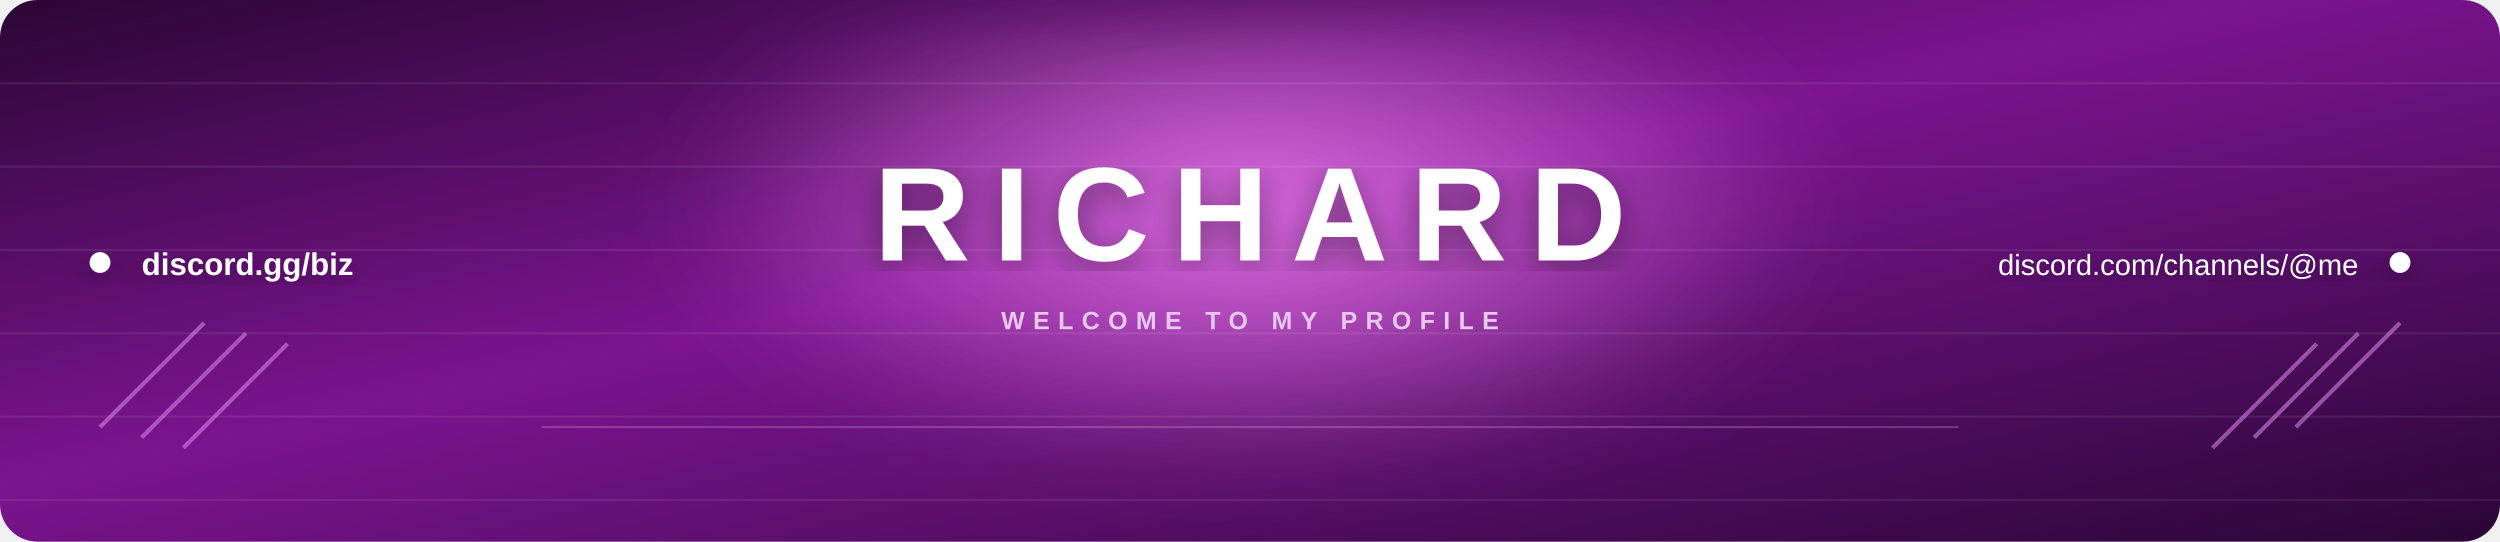
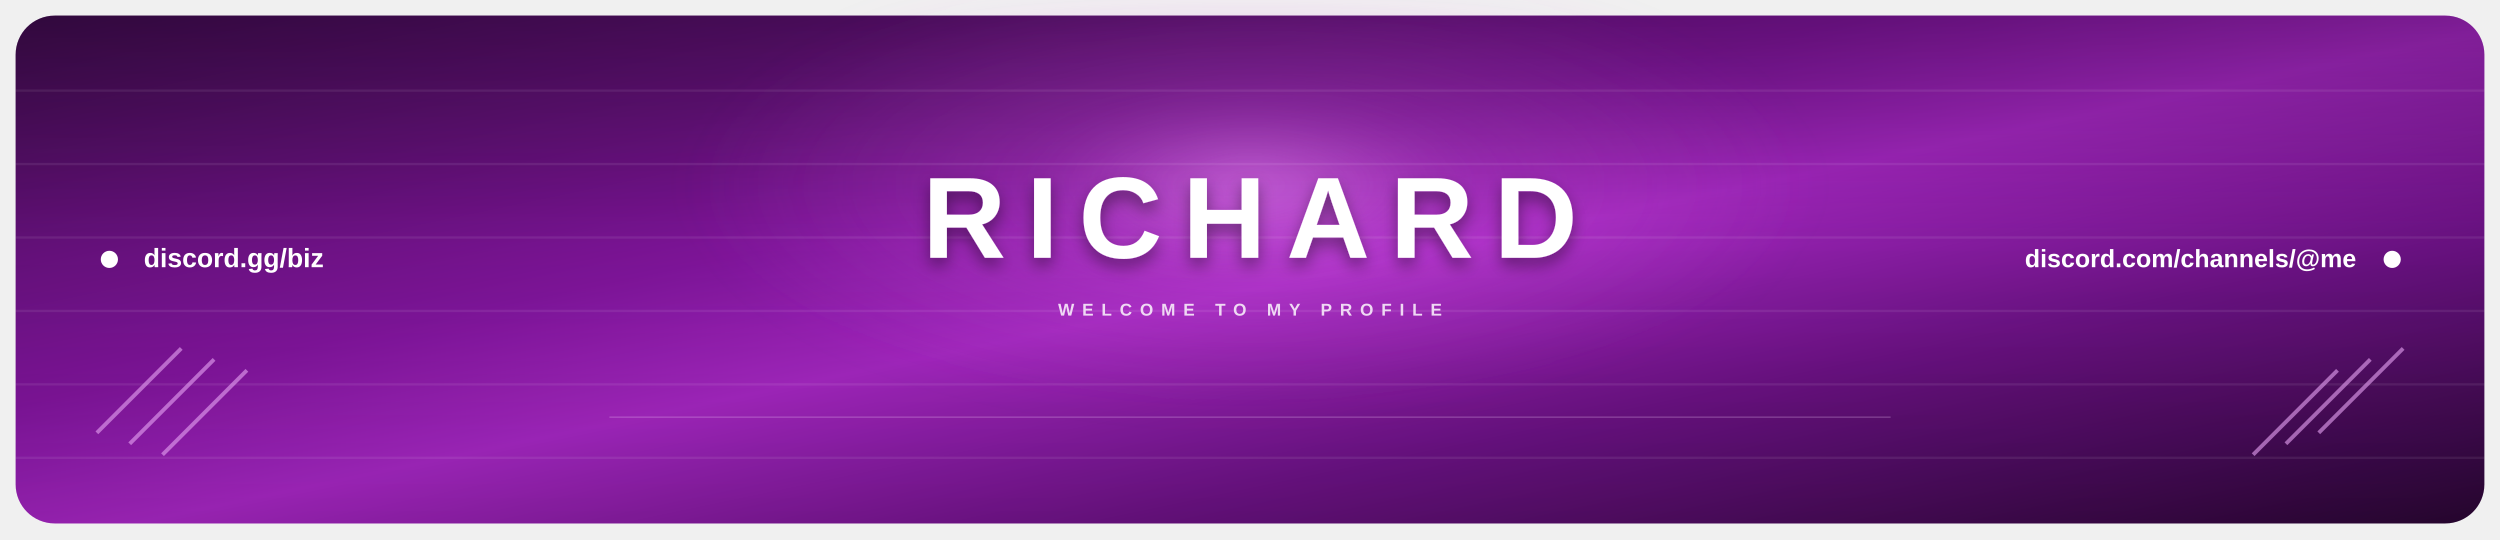
- <svg xmlns="http://www.w3.org/2000/svg" width="1200" height="260" viewBox="0 0 1200 260">
+ <svg xmlns="http://www.w3.org/2000/svg" width="1600" height="345" viewBox="0 0 1600 345">
  <defs>
    <linearGradient id="bg" x1="0%" y1="0%" x2="100%" y2="100%">
-       <stop offset="0%" stop-color="#2b0635" />
-       <stop offset="45%" stop-color="#7b148f" />
-       <stop offset="100%" stop-color="#2a0636" />
+       <stop offset="0%" stop-color="#3b0a48" />
+       <stop offset="38%" stop-color="#7d1498" />
+       <stop offset="52%" stop-color="#a126bd" />
+       <stop offset="72%" stop-color="#681180" />
+       <stop offset="100%" stop-color="#26052f" />
    </linearGradient>
-     <radialGradient id="glow">
-       <stop offset="0%" stop-color="#ff8cff" stop-opacity="0.75" />
-       <stop offset="100%" stop-color="#ff8cff" stop-opacity="0" />
+     <radialGradient id="glow" cx="50%" cy="42%" r="43%">
+       <stop offset="0%" stop-color="#f18cff" stop-opacity="0.70" />
+       <stop offset="38%" stop-color="#d85bea" stop-opacity="0.28" />
+       <stop offset="100%" stop-color="#d85bea" stop-opacity="0" />
    </radialGradient>
-     <filter id="blur">
-       <feGaussianBlur stdDeviation="22" />
+     <linearGradient id="topShade" x1="0%" y1="0%" x2="0%" y2="100%">
+       <stop offset="0%" stop-color="#16051d" stop-opacity="0.25" />
+       <stop offset="45%" stop-color="#16051d" stop-opacity="0" />
+       <stop offset="100%" stop-color="#16051d" stop-opacity="0.08" />
+     </linearGradient>
+     <filter id="textGlow" x="-30%" y="-30%" width="160%" height="160%">
+       <feDropShadow dx="0" dy="5" stdDeviation="5" flood-color="#000000" flood-opacity="0.40" />
    </filter>
-     <filter id="shadow">
-       <feDropShadow dx="0" dy="4" stdDeviation="8" flood-color="#000000" flood-opacity="0.45" />
+     <filter id="softGlow" x="-50%" y="-50%" width="200%" height="200%">
+       <feGaussianBlur stdDeviation="14" />
    </filter>
  </defs>
-   <rect width="1200" height="260" rx="18" fill="url(#bg)" />
-   <ellipse cx="600" cy="100" rx="280" ry="130" fill="url(#glow)" filter="url(#blur)" />
-   <g opacity="0.08" stroke="#ffffff">
-     <line x1="0" y1="40" x2="1200" y2="40" />
-     <line x1="0" y1="80" x2="1200" y2="80" />
-     <line x1="0" y1="120" x2="1200" y2="120" />
-     <line x1="0" y1="160" x2="1200" y2="160" />
-     <line x1="0" y1="200" x2="1200" y2="200" />
-     <line x1="0" y1="240" x2="1200" y2="240" />
+   <rect x="10" y="10" width="1580" height="325" rx="25" fill="url(#bg)" />
+   <ellipse cx="800" cy="145" rx="420" ry="165" fill="url(#glow)" filter="url(#softGlow)" />
+   <rect x="10" y="10" width="1580" height="325" rx="25" fill="url(#topShade)" />
+   <g stroke="#ffffff" stroke-width="1.5" opacity="0.075">
+     <line x1="10" y1="58" x2="1590" y2="58" />
+     <line x1="10" y1="105" x2="1590" y2="105" />
+     <line x1="10" y1="152" x2="1590" y2="152" />
+     <line x1="10" y1="199" x2="1590" y2="199" />
+     <line x1="10" y1="246" x2="1590" y2="246" />
+     <line x1="10" y1="293" x2="1590" y2="293" />
  </g>
-   <g filter="url(#shadow)">
-     <circle cx="48" cy="126" r="5" fill="#ffffff" />
-     <text x="68" y="132" fill="#ffffff" font-family="Arial, Helvetica, sans-serif" font-size="15" font-weight="600">
-       discord.gg/biz
-     </text>
-   </g>
-   <text x="600" y="125" text-anchor="middle" fill="#ffffff" font-family="Arial, Helvetica, sans-serif" font-size="64" font-weight="900" letter-spacing="11" filter="url(#shadow)">
+   <circle cx="70" cy="166" r="5.5" fill="#ffffff" />
+   <text x="92" y="171" fill="#ffffff" font-family="Arial, Helvetica, sans-serif" font-size="17" font-weight="700">
+     discord.gg/biz
+   </text>
+   <text x="1508" y="171" text-anchor="end" fill="#ffffff" font-family="Arial, Helvetica, sans-serif" font-size="16" font-weight="700">
+     discord.com/channels/@me
+   </text>
+   <circle cx="1531" cy="166" r="5.5" fill="#ffffff" />
+   <text x="800" y="165" text-anchor="middle" fill="#ffffff" font-family="Arial, Helvetica, sans-serif" font-size="74" font-weight="900" letter-spacing="13" filter="url(#textGlow)">
    RICHARD
  </text>
-   <text x="600" y="158" text-anchor="middle" fill="#e9c8ef" font-family="Arial, Helvetica, sans-serif" font-size="12" font-weight="600" letter-spacing="4">
+   <text x="800" y="202" text-anchor="middle" fill="#efd9f4" font-family="Arial, Helvetica, sans-serif" font-size="11" font-weight="700" letter-spacing="5">
    WELCOME TO MY PROFILE
  </text>
-   <g filter="url(#shadow)">
-     <text x="1132" y="132" text-anchor="end" fill="#ffffff" font-family="Arial, Helvetica, sans-serif" font-size="14">
-       discord.com/channels/@me
-     </text>
-     <circle cx="1152" cy="126" r="5" fill="#ffffff" />
+   <g stroke="#e3a0f0" stroke-width="2.5" opacity="0.62">
+     <line x1="62" y1="277" x2="116" y2="223" />
+     <line x1="83" y1="284" x2="137" y2="230" />
+     <line x1="104" y1="291" x2="158" y2="237" />
  </g>
-   <g stroke="#dc8aed" stroke-width="2" opacity="0.55">
-     <line x1="48" y1="205" x2="98" y2="155" />
-     <line x1="68" y1="210" x2="118" y2="160" />
-     <line x1="88" y1="215" x2="138" y2="165" />
+   <g stroke="#e3a0f0" stroke-width="2.5" opacity="0.62">
+     <line x1="1442" y1="291" x2="1496" y2="237" />
+     <line x1="1463" y1="284" x2="1517" y2="230" />
+     <line x1="1484" y1="277" x2="1538" y2="223" />
  </g>
-   <g stroke="#dc8aed" stroke-width="2" opacity="0.55">
-     <line x1="1062" y1="215" x2="1112" y2="165" />
-     <line x1="1082" y1="210" x2="1132" y2="160" />
-     <line x1="1102" y1="205" x2="1152" y2="155" />
-   </g>
-   <line x1="260" y1="205" x2="940" y2="205" stroke="#e8b6ef" stroke-width="1" opacity="0.25" />
+   <line x1="390" y1="267" x2="1210" y2="267" stroke="#efc3f7" stroke-width="1" opacity="0.24" />
</svg>
